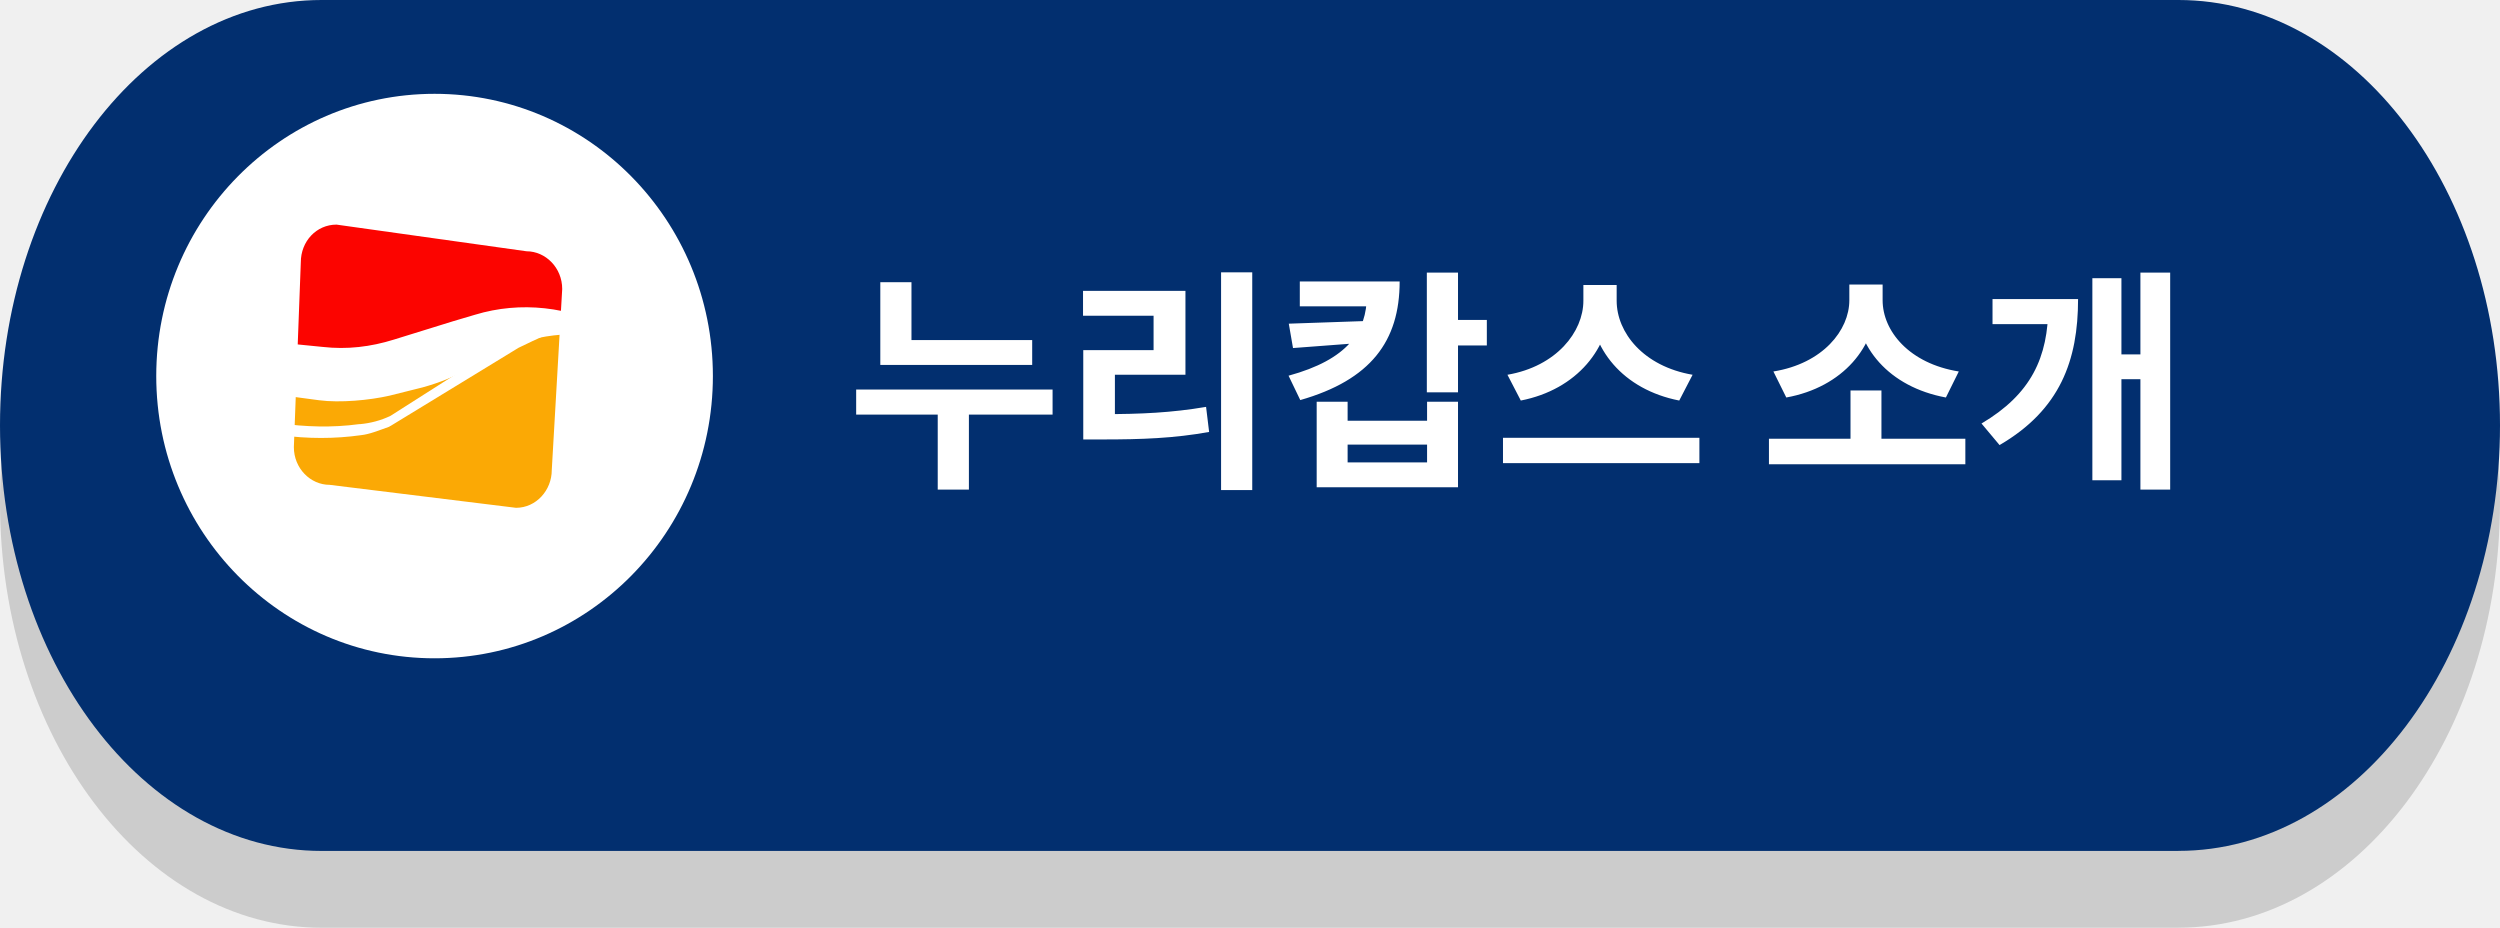
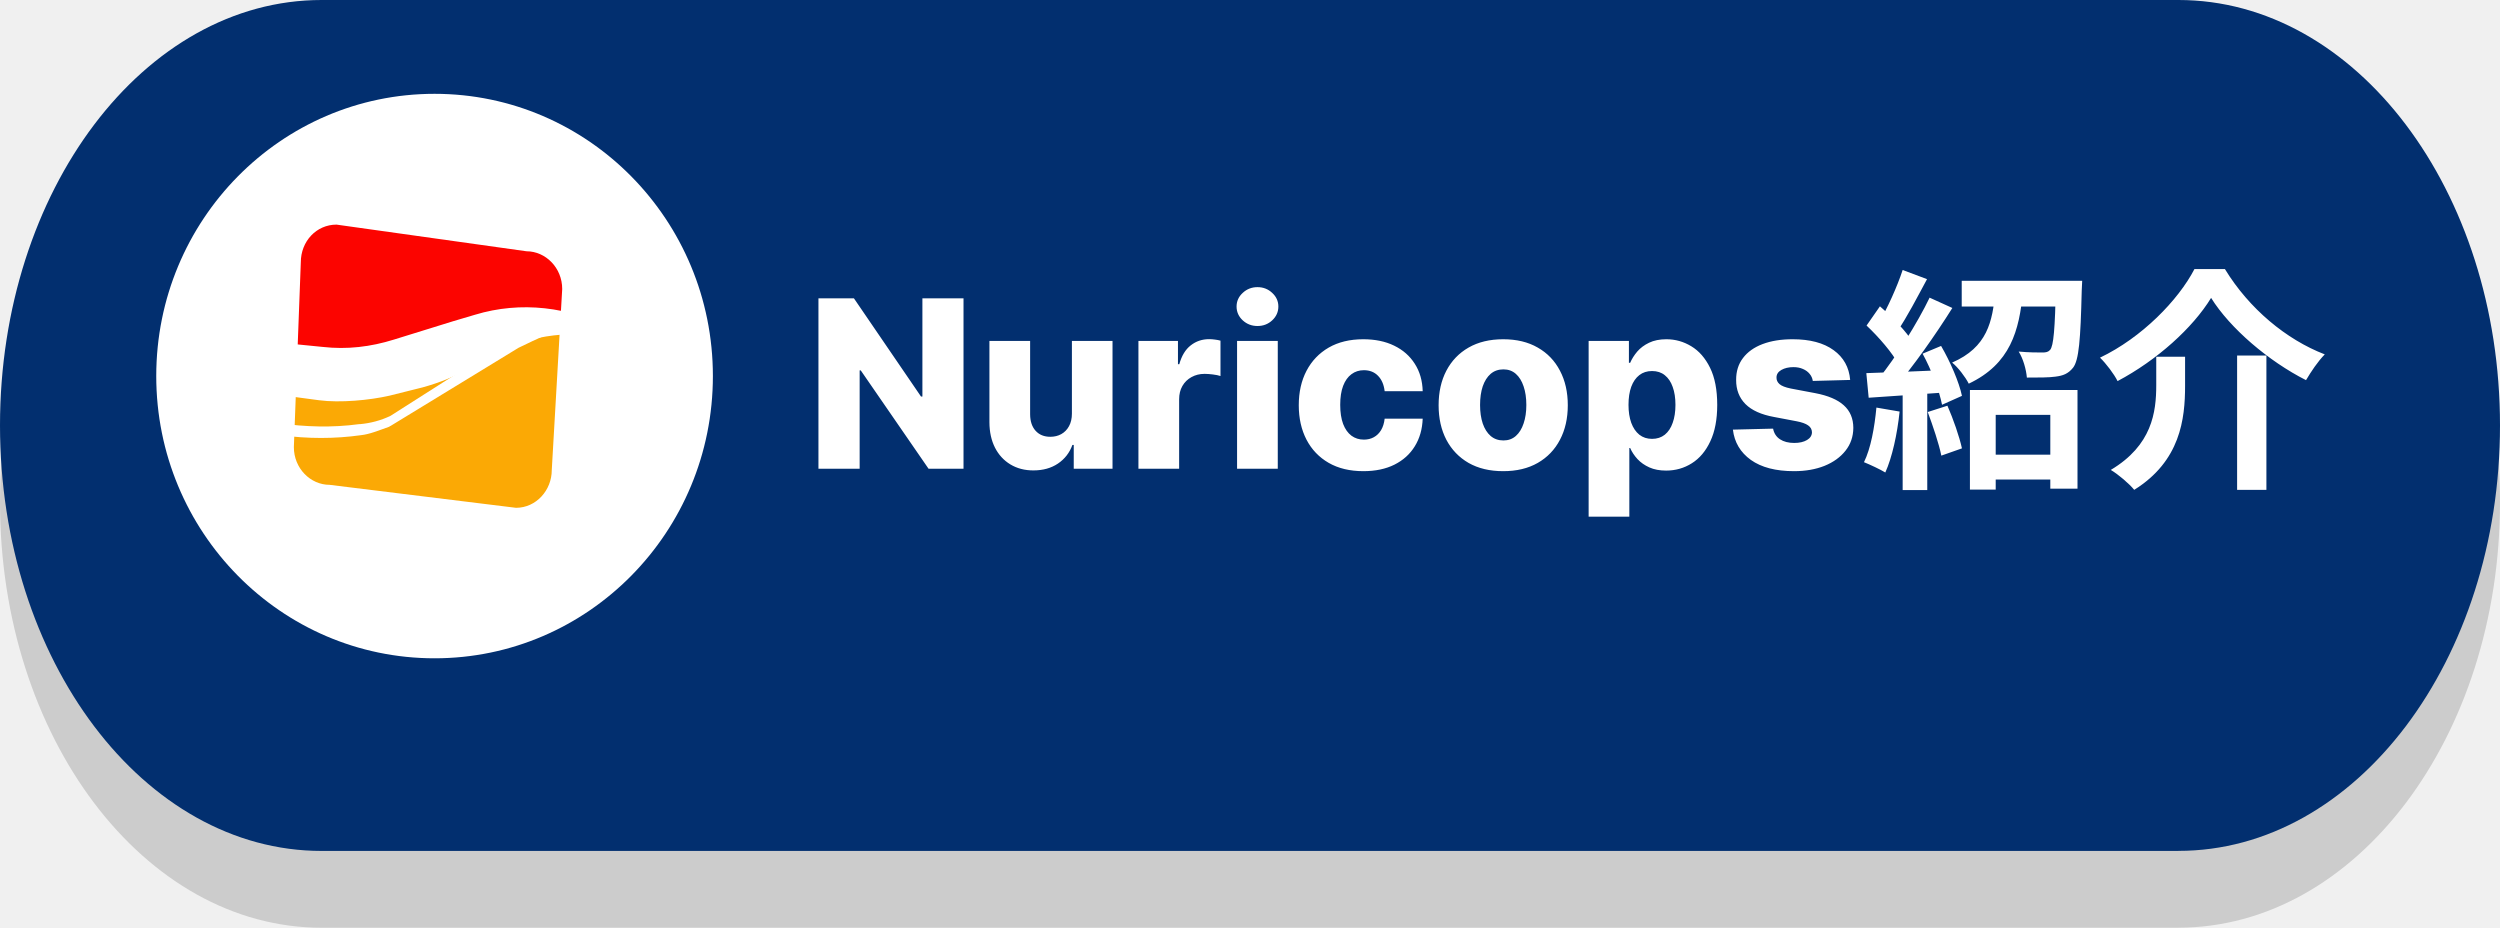
<svg xmlns="http://www.w3.org/2000/svg" width="256" height="95" viewBox="0 0 256 95" fill="none">
  <path d="M223.065 95H32.935C14.746 95 0 75.494 0 51.429C0 27.37 14.746 7.864 32.935 7.864H223.065C241.254 7.864 256 27.37 256 51.429C256 75.488 241.254 94.994 223.065 94.994V95Z" fill="#CCCCCC" />
  <path d="M223.065 87.136H32.935C14.746 87.136 0 67.63 0 43.565C0 19.506 14.746 0 32.935 0H223.065C241.254 0 256 19.506 256 43.565C256 67.624 241.254 87.13 223.065 87.13V87.136Z" fill="#022F6F" />
  <path d="M44.5 67.41C60.24 67.41 73 54.47 73 38.508C73 22.546 60.24 9.607 44.5 9.607C28.76 9.607 16 22.546 16 38.508C16 54.47 28.76 67.41 44.5 67.41Z" fill="white" />
  <mask id="mask0_723_8" style="mask-type:luminance" maskUnits="userSpaceOnUse" x="30" y="23" width="28" height="29">
    <path d="M34.458 23L53.91 25.73C55.875 25.73 57.57 27.422 57.57 29.593L56.501 48.138C56.501 50.207 54.898 52 52.841 52L33.751 49.647C31.786 49.647 30.091 47.955 30.091 45.785L30.803 26.862C30.803 24.698 32.407 23 34.464 23H34.458Z" fill="white" />
  </mask>
  <g mask="url(#mask0_723_8)">
    <path d="M16.254 30.53H66.218L60.064 59.807H10.099L16.254 30.53Z" fill="#FBA905" />
    <path d="M68 37.123L59.524 32.411L25.804 37.123L23.661 21.113L65.149 18.383L68 37.123Z" fill="#FC0400" />
    <path d="M62.65 34.581L61.311 34.392C57.208 33.826 53.013 34.675 49.445 36.839L48.198 37.594C46.681 38.538 44.986 39.192 43.29 39.664L39.9 40.513C37.849 40.985 34.814 41.268 32.671 40.985L26.338 40.136C25.626 40.041 24.913 39.947 24.195 39.758L19.914 38.72C17.15 38.06 14.559 36.745 12.329 34.858L9.295 32.316L10.99 32.694C11.794 32.883 12.507 33.071 13.312 33.26L14.116 33.543C15.541 34.015 17.058 34.298 18.667 34.392L28.304 35.053L33.033 35.524C35.532 35.807 37.94 35.524 40.348 34.77L46.416 32.889L48.646 32.228C53.283 30.819 58.369 31.379 62.655 33.732V34.581H62.65Z" fill="white" />
    <path d="M50.783 37.028L39.986 43.621C39.894 43.621 39.894 43.715 39.808 43.715C38.739 44.092 37.843 44.47 36.952 44.564C34.274 44.941 31.51 44.941 28.746 44.564H28.654C28.028 44.564 27.407 44.47 26.781 44.375L20.535 41.645L20.805 44.564H10.099V43.338H20.805L20.448 40.419L26.873 43.149C27.407 43.243 27.942 43.338 28.568 43.338C31.246 43.715 34.01 43.809 36.774 43.432H36.866C37.935 43.338 39.009 43.055 39.986 42.583L50.335 35.99C51.226 35.424 52.209 34.298 53.191 34.298L57.472 33.543L62.558 34.015C60.507 31.945 57.024 33.732 53.099 35.613" fill="white" />
  </g>
-   <path d="M90.144 34.824H105.696V37.368H90.144V34.824ZM87.671 39.888H107.784V42.456H87.671V39.888ZM96.023 41.424H99.216V50.136H96.023V41.424ZM90.144 28.896H93.335V36.024H90.144V28.896ZM125.038 27.888H128.23V50.184H125.038V27.888ZM110.926 42.408H112.894C116.83 42.408 119.974 42.264 123.502 41.664L123.814 44.232C120.214 44.88 116.95 45 112.894 45H110.926V42.408ZM110.902 29.784H121.39V38.376H114.166V43.368H110.926V35.856H118.126V32.328H110.902V29.784ZM139.964 28.824H143.324C143.324 34.944 140.348 38.904 133.148 40.968L131.948 38.472C137.996 36.816 139.964 33.96 139.964 30.264V28.824ZM133.1 28.824H142.004V31.368H133.1V28.824ZM140.348 32.856V35.04L132.404 35.64L131.972 33.144L140.348 32.856ZM146.108 27.912H149.3V40.176H146.108V27.912ZM148.412 32.76H152.252V35.376H148.412V32.76ZM134.828 41.136H137.996V43.08H146.132V41.136H149.3V49.896H134.828V41.136ZM137.996 45.528V47.352H146.132V45.528H137.996ZM162.138 29.184H164.922V30.792C164.922 35.616 161.49 39.888 155.73 41.016L154.362 38.376C159.378 37.512 162.138 33.984 162.138 30.792V29.184ZM162.786 29.184H165.546V30.792C165.546 34.056 168.282 37.512 173.322 38.376L171.954 41.016C166.194 39.888 162.786 35.688 162.786 30.792V29.184ZM153.906 44.832H174.018V47.424H153.906V44.832ZM181.14 44.928H201.252V47.544H181.14V44.928ZM189.492 39.984H192.66V45.624H189.492V39.984ZM189.372 29.136H192.156V30.744C192.156 35.472 188.724 39.648 182.916 40.704L181.596 38.04C186.66 37.224 189.372 33.816 189.372 30.744V29.136ZM189.996 29.136H192.78V30.744C192.78 33.888 195.492 37.224 200.58 38.04L199.26 40.704C193.428 39.624 189.996 35.544 189.996 30.744V29.136ZM219.178 27.912H222.226V50.136H219.178V27.912ZM216.37 36.288H220.042V38.832H216.37V36.288ZM209.746 30.624H212.794C212.794 36.888 210.97 41.952 204.754 45.576L202.906 43.368C207.97 40.368 209.746 36.624 209.746 31.296V30.624ZM204.034 30.624H210.682V33.192H204.034V30.624ZM214.258 28.488H217.234V49.176H214.258V28.488Z" fill="white" />
+   <path d="M98.664 30.546V48H95.085L88.139 37.926H88.028V48H83.809V30.546H87.44L94.309 40.602H94.454V30.546H98.664ZM109.763 42.349V34.909H113.922V48H109.951V45.562H109.814C109.525 46.364 109.03 47 108.331 47.472C107.638 47.938 106.8 48.17 105.817 48.17C104.925 48.17 104.141 47.966 103.465 47.557C102.789 47.148 102.263 46.577 101.888 45.844C101.513 45.105 101.323 44.242 101.317 43.253V34.909H105.485V42.435C105.49 43.145 105.678 43.705 106.047 44.114C106.417 44.523 106.919 44.727 107.556 44.727C107.971 44.727 108.343 44.636 108.672 44.455C109.007 44.267 109.272 43.997 109.465 43.645C109.664 43.287 109.763 42.855 109.763 42.349ZM116.575 48V34.909H120.623V37.295H120.76C120.998 36.432 121.387 35.79 121.927 35.369C122.467 34.943 123.095 34.73 123.811 34.73C124.004 34.73 124.203 34.744 124.407 34.773C124.612 34.795 124.802 34.832 124.978 34.883V38.506C124.779 38.438 124.518 38.383 124.194 38.344C123.876 38.304 123.592 38.284 123.342 38.284C122.848 38.284 122.402 38.395 122.004 38.617C121.612 38.832 121.302 39.136 121.075 39.528C120.853 39.915 120.743 40.369 120.743 40.892V48H116.575ZM126.676 48V34.909H130.844V48H126.676ZM128.765 33.383C128.179 33.383 127.676 33.19 127.256 32.804C126.836 32.412 126.625 31.94 126.625 31.389C126.625 30.844 126.836 30.378 127.256 29.991C127.676 29.599 128.179 29.403 128.765 29.403C129.355 29.403 129.858 29.599 130.273 29.991C130.694 30.378 130.904 30.844 130.904 31.389C130.904 31.94 130.694 32.412 130.273 32.804C129.858 33.19 129.355 33.383 128.765 33.383ZM139.608 48.247C138.227 48.247 137.042 47.963 136.054 47.395C135.071 46.827 134.315 46.037 133.787 45.026C133.258 44.008 132.994 42.832 132.994 41.497C132.994 40.156 133.258 38.98 133.787 37.969C134.321 36.952 135.079 36.159 136.062 35.591C137.051 35.023 138.23 34.739 139.599 34.739C140.809 34.739 141.863 34.957 142.761 35.395C143.664 35.832 144.369 36.452 144.875 37.253C145.386 38.048 145.656 38.983 145.684 40.057H141.789C141.71 39.386 141.483 38.861 141.108 38.48C140.738 38.099 140.255 37.909 139.659 37.909C139.176 37.909 138.752 38.045 138.389 38.318C138.025 38.585 137.741 38.983 137.537 39.511C137.338 40.034 137.238 40.682 137.238 41.455C137.238 42.227 137.338 42.881 137.537 43.415C137.741 43.943 138.025 44.344 138.389 44.617C138.752 44.883 139.176 45.017 139.659 45.017C140.045 45.017 140.386 44.935 140.681 44.77C140.983 44.605 141.23 44.364 141.423 44.045C141.616 43.722 141.738 43.33 141.789 42.869H145.684C145.645 43.949 145.375 44.892 144.875 45.699C144.38 46.506 143.684 47.133 142.787 47.582C141.895 48.026 140.835 48.247 139.608 48.247ZM153.928 48.247C152.553 48.247 151.371 47.966 150.382 47.403C149.4 46.835 148.641 46.045 148.107 45.034C147.578 44.017 147.314 42.838 147.314 41.497C147.314 40.151 147.578 38.972 148.107 37.96C148.641 36.943 149.4 36.153 150.382 35.591C151.371 35.023 152.553 34.739 153.928 34.739C155.303 34.739 156.482 35.023 157.465 35.591C158.453 36.153 159.212 36.943 159.74 37.96C160.275 38.972 160.542 40.151 160.542 41.497C160.542 42.838 160.275 44.017 159.74 45.034C159.212 46.045 158.453 46.835 157.465 47.403C156.482 47.966 155.303 48.247 153.928 48.247ZM153.953 45.102C154.453 45.102 154.877 44.949 155.223 44.642C155.57 44.335 155.834 43.909 156.016 43.364C156.203 42.818 156.297 42.188 156.297 41.472C156.297 40.744 156.203 40.108 156.016 39.562C155.834 39.017 155.57 38.591 155.223 38.284C154.877 37.977 154.453 37.824 153.953 37.824C153.436 37.824 152.999 37.977 152.641 38.284C152.289 38.591 152.019 39.017 151.831 39.562C151.65 40.108 151.559 40.744 151.559 41.472C151.559 42.188 151.65 42.818 151.831 43.364C152.019 43.909 152.289 44.335 152.641 44.642C152.999 44.949 153.436 45.102 153.953 45.102ZM162.676 52.909V34.909H166.801V37.151H166.929C167.1 36.753 167.341 36.369 167.654 36C167.972 35.631 168.375 35.33 168.864 35.097C169.358 34.858 169.949 34.739 170.637 34.739C171.546 34.739 172.395 34.977 173.185 35.455C173.98 35.932 174.623 36.668 175.111 37.662C175.6 38.656 175.844 39.923 175.844 41.463C175.844 42.946 175.608 44.188 175.137 45.188C174.671 46.188 174.04 46.938 173.245 47.438C172.455 47.938 171.577 48.188 170.611 48.188C169.952 48.188 169.381 48.08 168.898 47.864C168.415 47.648 168.009 47.364 167.679 47.011C167.355 46.659 167.105 46.281 166.929 45.878H166.844V52.909H162.676ZM166.759 41.455C166.759 42.159 166.853 42.773 167.04 43.295C167.233 43.818 167.509 44.224 167.867 44.514C168.23 44.798 168.665 44.94 169.171 44.94C169.682 44.94 170.117 44.798 170.475 44.514C170.833 44.224 171.103 43.818 171.284 43.295C171.472 42.773 171.566 42.159 171.566 41.455C171.566 40.75 171.472 40.139 171.284 39.622C171.103 39.105 170.833 38.705 170.475 38.42C170.123 38.136 169.688 37.994 169.171 37.994C168.659 37.994 168.225 38.133 167.867 38.412C167.509 38.69 167.233 39.088 167.04 39.605C166.853 40.122 166.759 40.739 166.759 41.455ZM189.457 38.906L185.63 39.008C185.591 38.736 185.483 38.494 185.306 38.284C185.13 38.068 184.9 37.901 184.616 37.781C184.338 37.656 184.014 37.594 183.645 37.594C183.162 37.594 182.75 37.69 182.409 37.883C182.074 38.077 181.909 38.338 181.914 38.668C181.909 38.923 182.011 39.145 182.221 39.332C182.437 39.52 182.821 39.67 183.372 39.784L185.895 40.261C187.201 40.511 188.173 40.926 188.809 41.506C189.451 42.085 189.775 42.852 189.781 43.807C189.775 44.705 189.508 45.486 188.98 46.151C188.457 46.815 187.741 47.332 186.832 47.702C185.923 48.065 184.883 48.247 183.713 48.247C181.843 48.247 180.369 47.864 179.289 47.097C178.216 46.324 177.602 45.29 177.449 43.994L181.565 43.892C181.656 44.369 181.892 44.733 182.272 44.983C182.653 45.233 183.139 45.358 183.73 45.358C184.264 45.358 184.699 45.258 185.034 45.06C185.369 44.861 185.539 44.597 185.545 44.267C185.539 43.972 185.409 43.736 185.153 43.56C184.897 43.378 184.497 43.236 183.951 43.133L181.667 42.699C180.355 42.46 179.377 42.02 178.735 41.378C178.093 40.73 177.775 39.906 177.781 38.906C177.775 38.031 178.008 37.284 178.48 36.665C178.951 36.04 179.622 35.562 180.491 35.233C181.36 34.903 182.386 34.739 183.568 34.739C185.341 34.739 186.738 35.111 187.761 35.855C188.784 36.594 189.349 37.611 189.457 38.906ZM203.064 46.56H211.344V49.104H203.064V46.56ZM201.72 39.936H212.736V50.04H209.952V42.48H204.36V50.136H201.72V39.936ZM200.88 28.752H211.872V31.392H200.88V28.752ZM210.528 28.752H213.216C213.216 28.752 213.192 29.448 213.168 29.784C213.048 34.8 212.88 36.888 212.28 37.656C211.776 38.28 211.248 38.472 210.48 38.568C209.832 38.664 208.728 38.664 207.552 38.664C207.48 37.824 207.168 36.72 206.712 36C207.72 36.096 208.704 36.096 209.16 36.096C209.496 36.096 209.736 36.048 209.928 35.832C210.288 35.424 210.432 33.696 210.528 29.16V28.752ZM204.312 29.832H207.144C206.784 33.888 205.848 37.272 201.6 39.288C201.264 38.616 200.496 37.608 199.896 37.128C203.496 35.568 204.048 32.928 204.312 29.832ZM194.832 27.648L197.328 28.584C196.344 30.408 195.24 32.544 194.304 33.888L192.384 33.048C193.248 31.632 194.28 29.328 194.832 27.648ZM197.592 30.48L199.92 31.536C198.192 34.296 195.84 37.632 194.016 39.72L192.36 38.784C194.136 36.6 196.344 33.072 197.592 30.48ZM191.136 33.336L192.504 31.368C193.776 32.472 195.264 33.984 195.888 35.088L194.4 37.32C193.824 36.168 192.36 34.488 191.136 33.336ZM196.872 36.216L198.768 35.424C199.704 37.032 200.616 39.144 200.904 40.536L198.864 41.448C198.6 40.056 197.784 37.872 196.872 36.216ZM191.112 38.208C193.32 38.136 196.56 38.016 199.728 37.872L199.704 40.152C196.752 40.368 193.68 40.56 191.352 40.728L191.112 38.208ZM197.4 42.192L199.416 41.544C200.016 42.912 200.64 44.712 200.904 45.912L198.792 46.656C198.552 45.456 197.928 43.608 197.4 42.192ZM192.144 41.736L194.52 42.144C194.28 44.448 193.752 46.848 193.056 48.384C192.552 48.072 191.472 47.568 190.872 47.328C191.568 45.912 191.952 43.776 192.144 41.736ZM194.832 39.48H197.352V50.184H194.832V39.48ZM226.416 30.504C224.544 33.576 220.872 36.888 216.84 39.024C216.48 38.304 215.664 37.224 215.04 36.624C219.312 34.584 223.056 30.744 224.712 27.552H227.832C230.304 31.608 234.12 34.776 238.056 36.288C237.312 37.056 236.664 38.04 236.136 38.928C232.296 36.984 228.36 33.624 226.416 30.504ZM229.08 36.408H232.08V50.16H229.08V36.408ZM220.8 36.528H223.752V39.504C223.752 42.912 223.272 47.208 218.544 50.16C218.04 49.536 216.912 48.576 216.144 48.12C220.368 45.6 220.8 42.216 220.8 39.432V36.528Z" fill="white" />
</svg>
